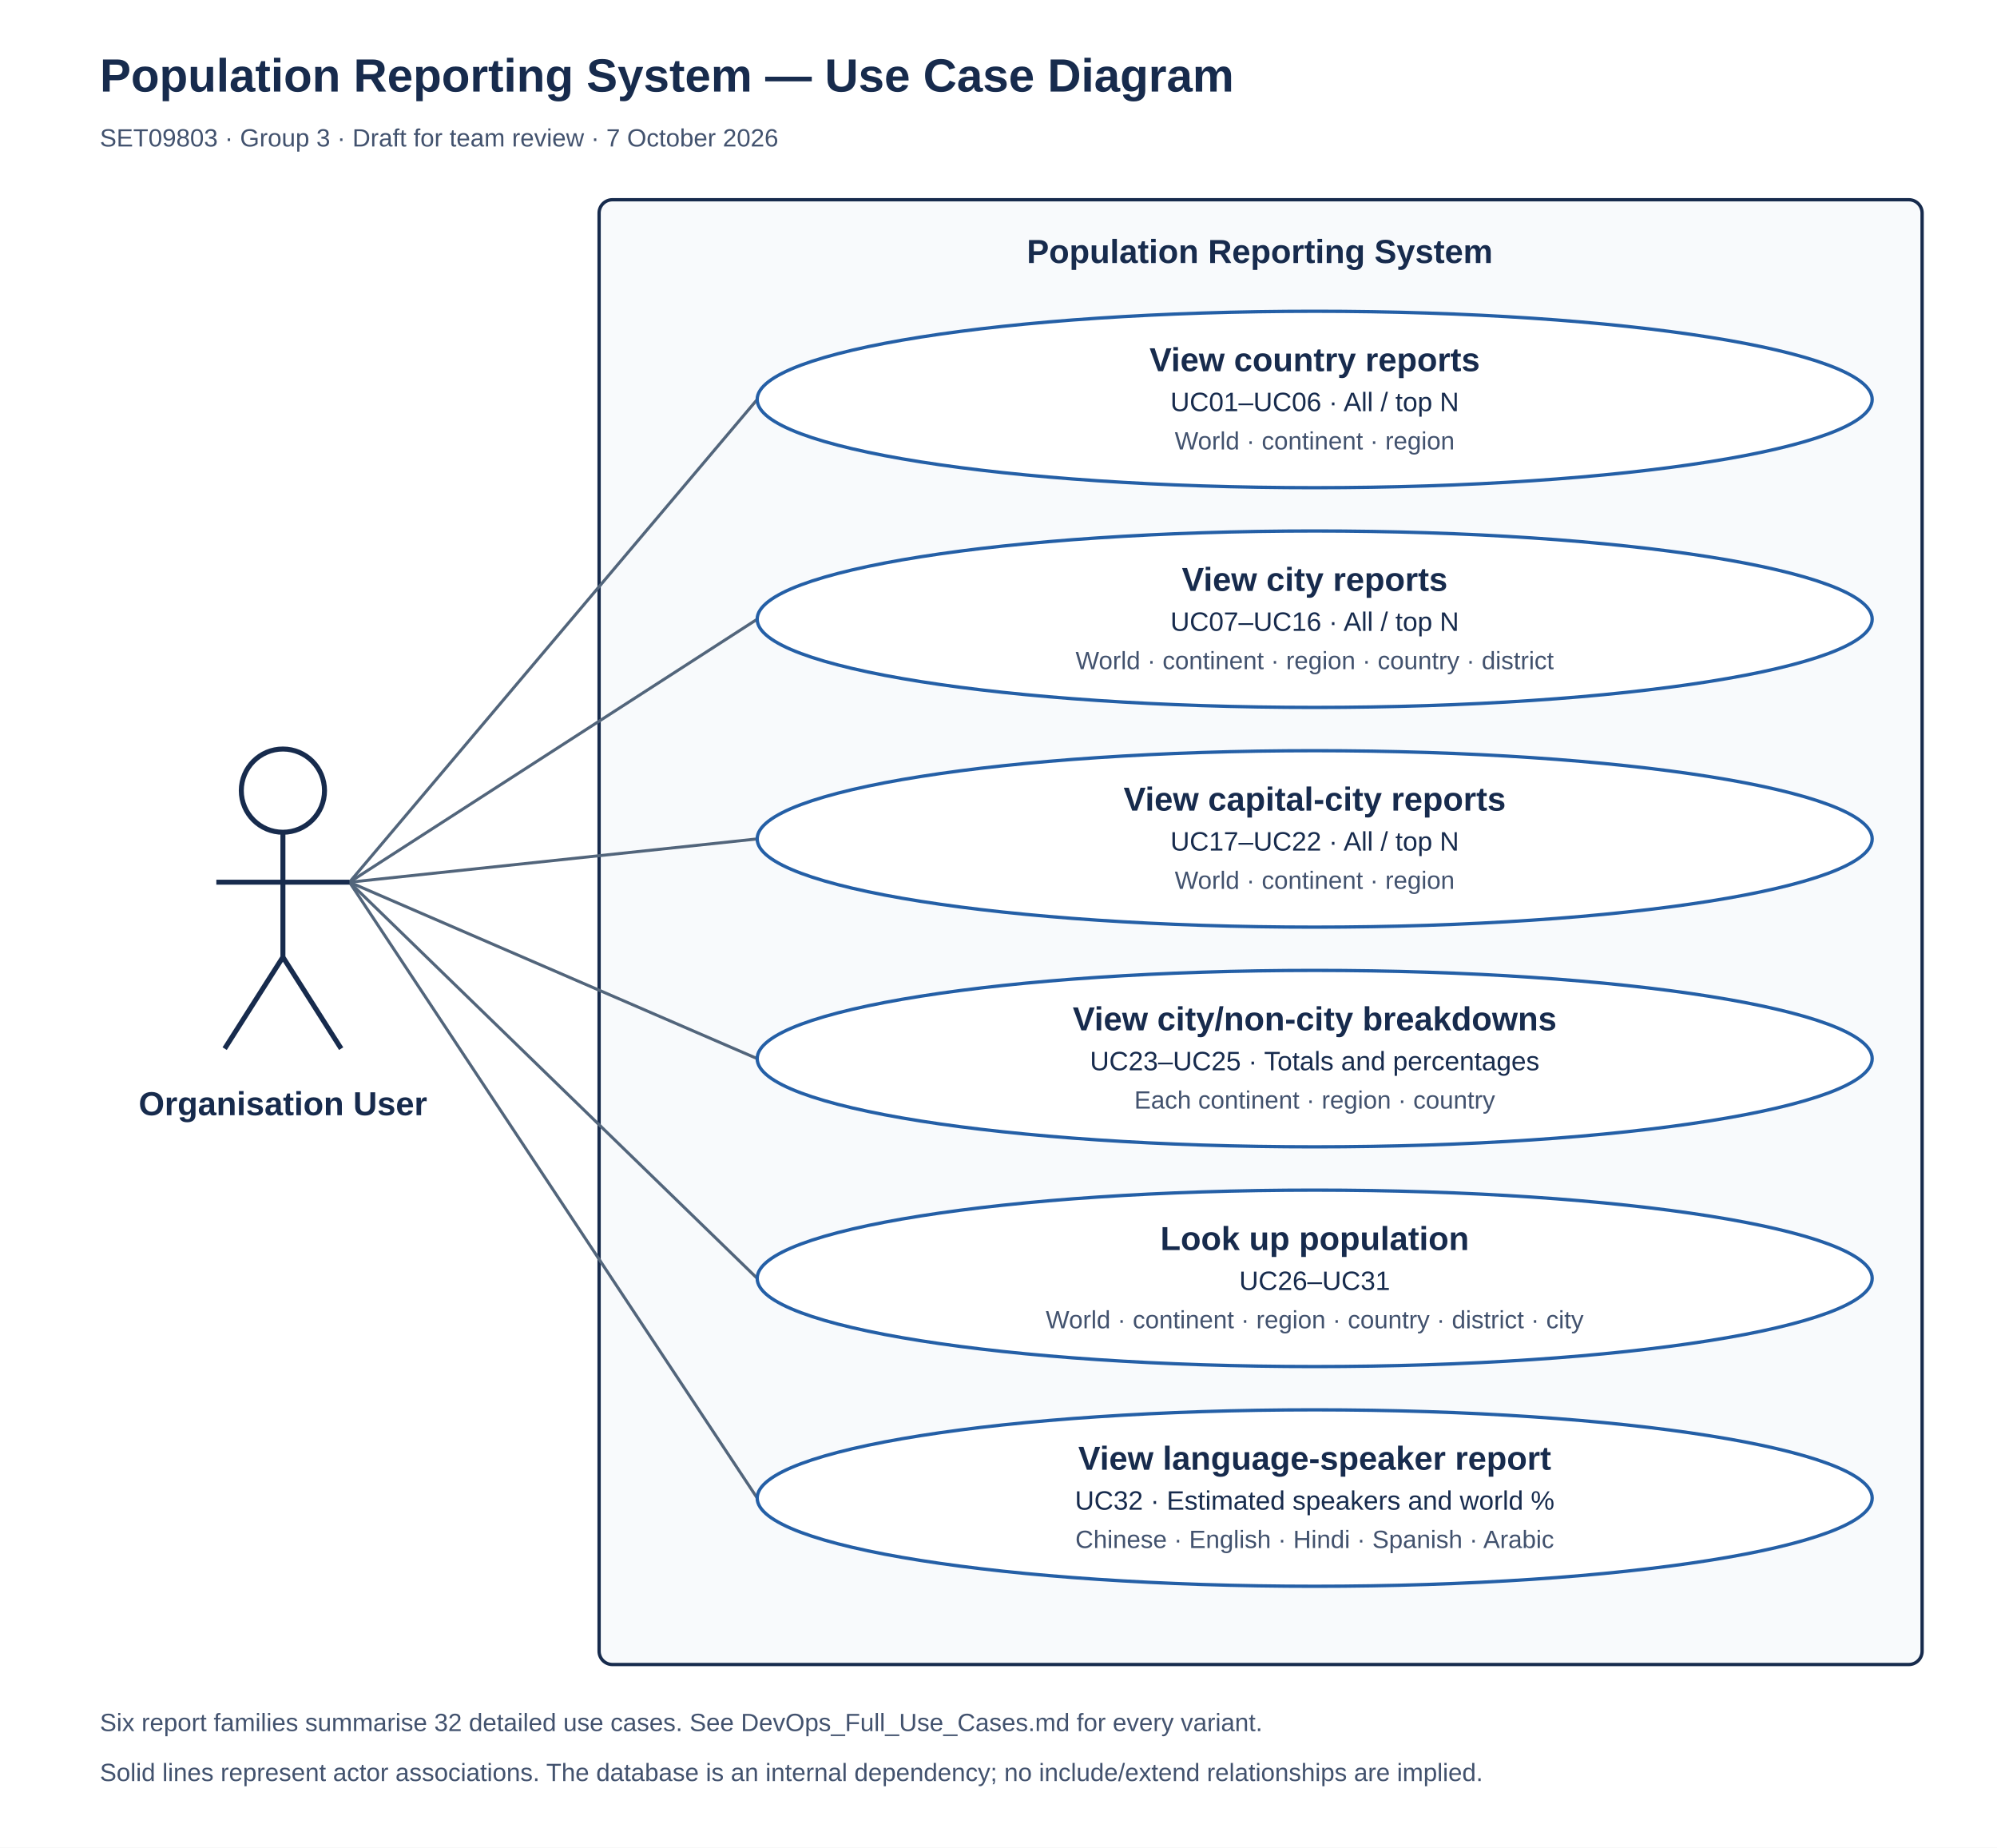
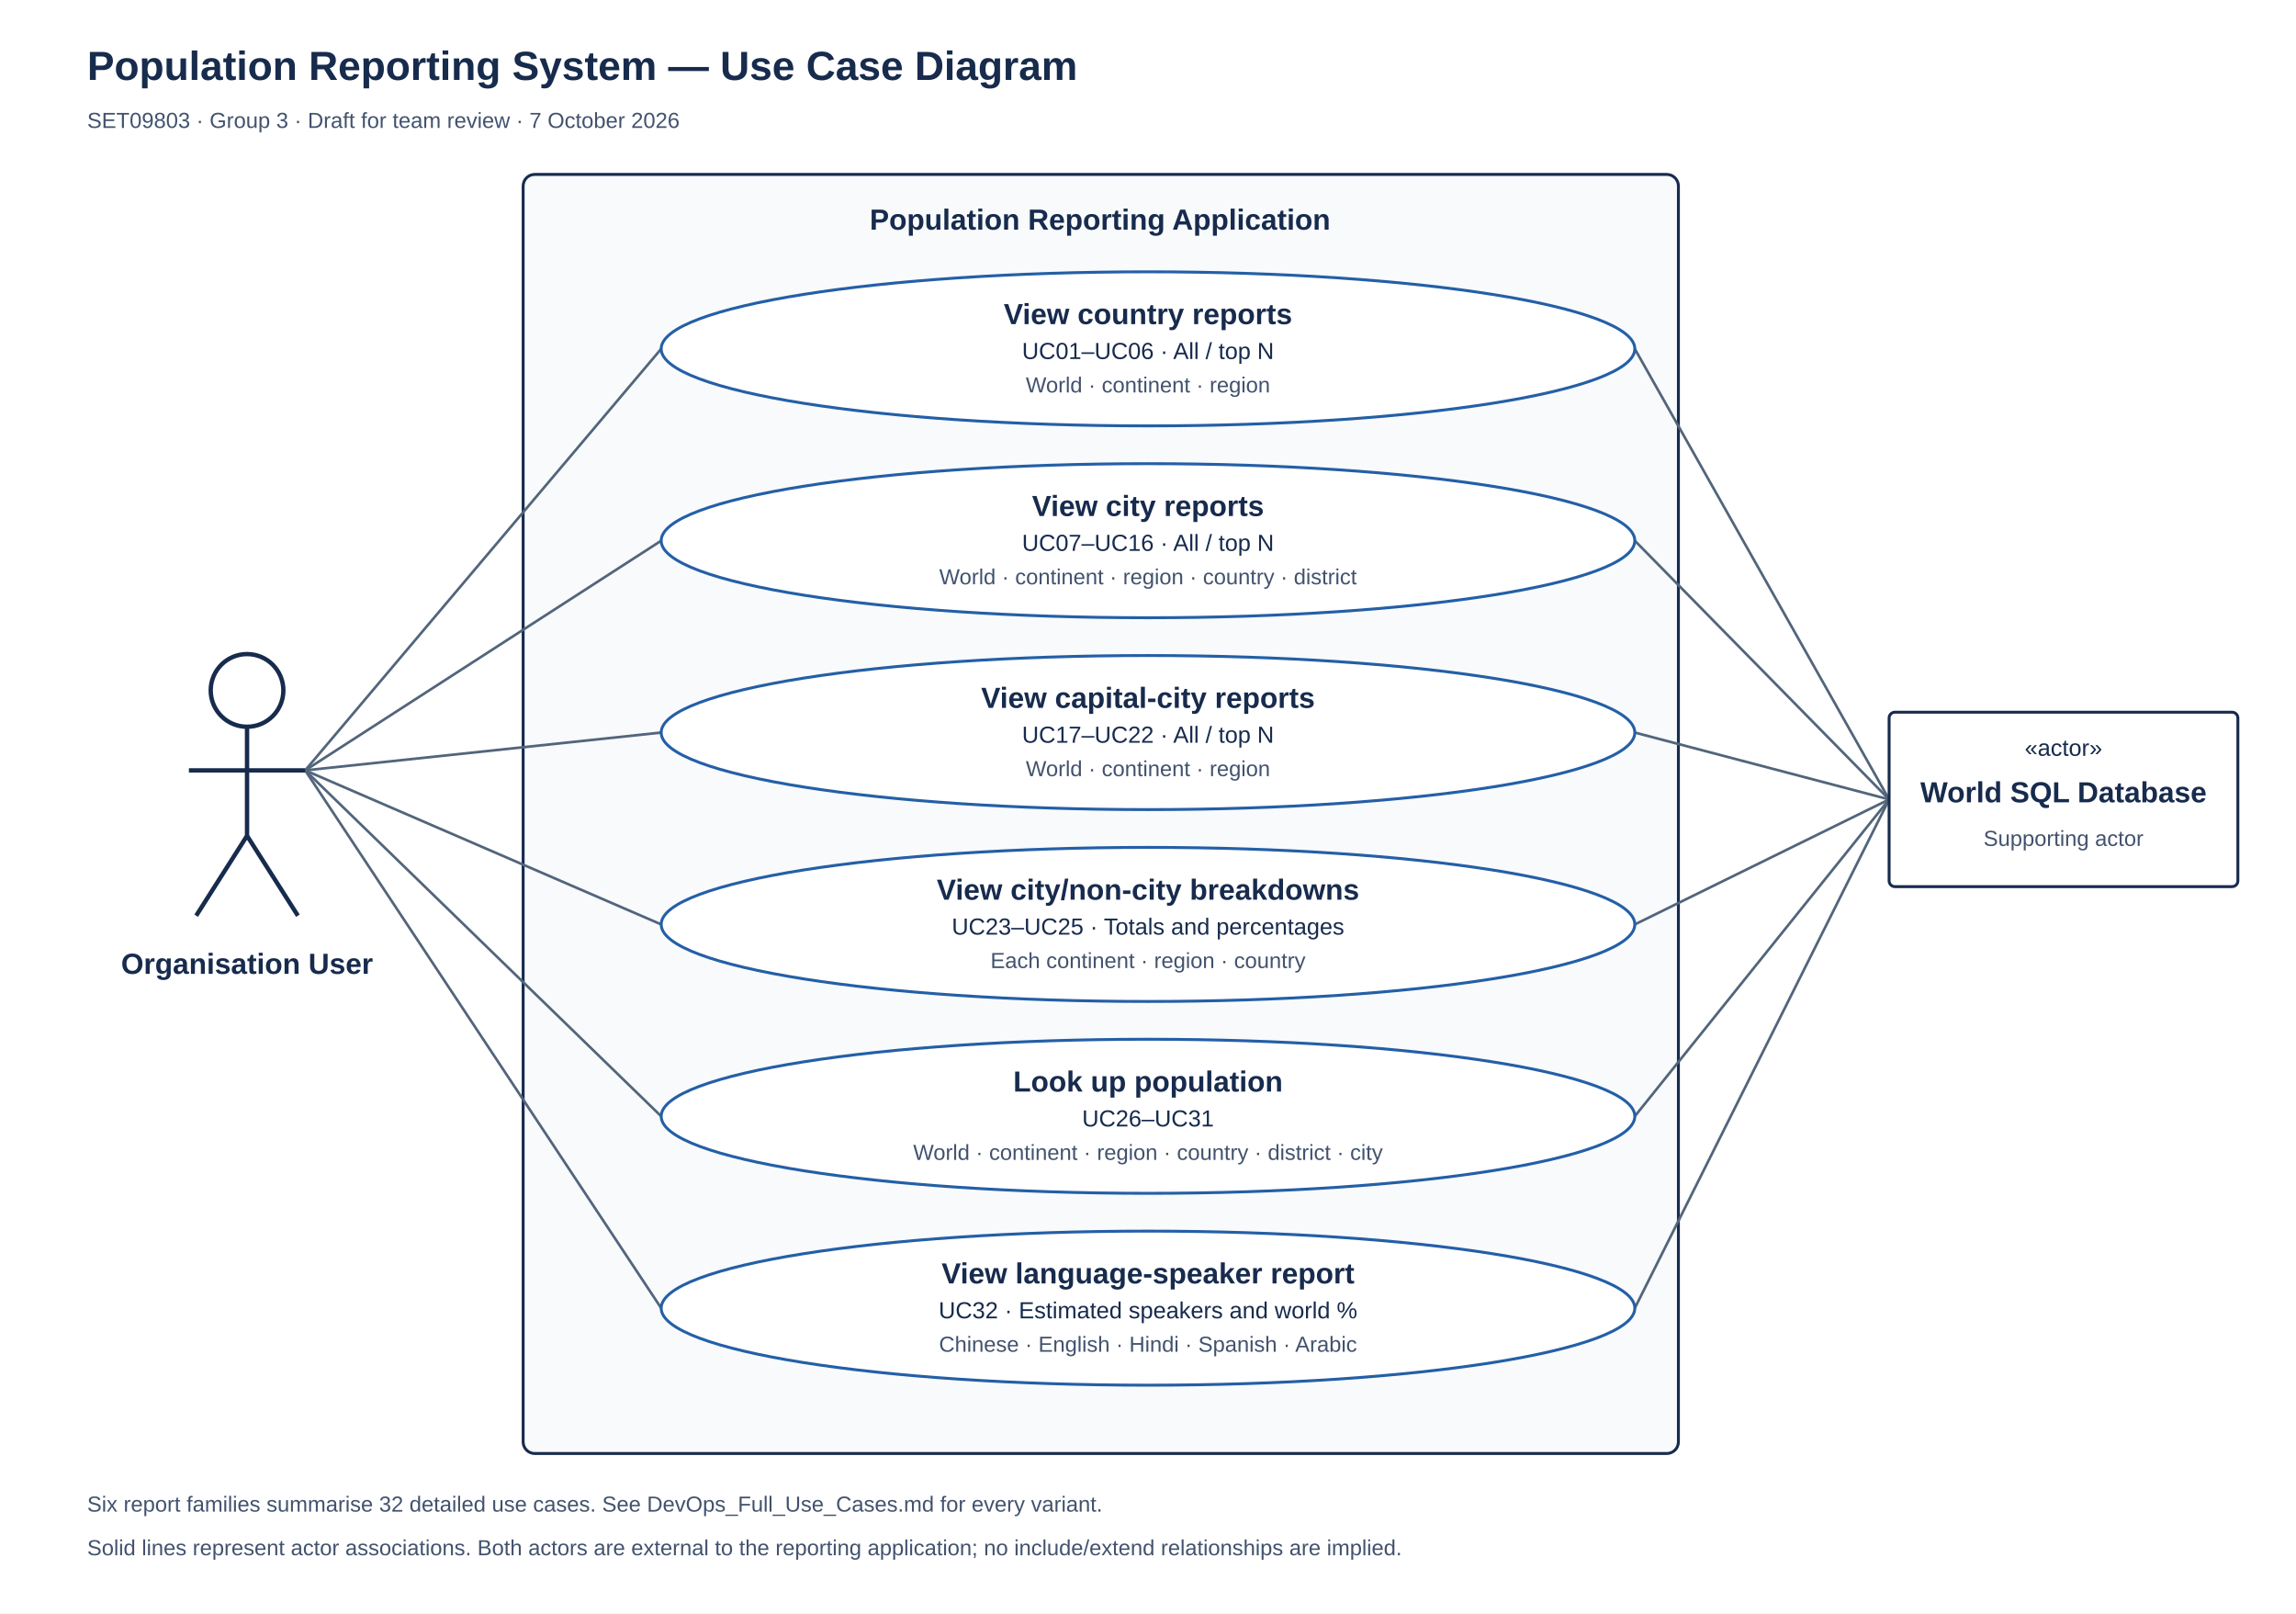
- <svg xmlns="http://www.w3.org/2000/svg" width="1200" height="1110" viewBox="0 0 1200 1110">
-   <rect width="1200" height="1110" fill="#ffffff" />
+ <svg xmlns="http://www.w3.org/2000/svg" width="1580" height="1110" viewBox="0 0 1580 1110">
+   <rect width="1580" height="1110" fill="#ffffff" />
  <style>text{font-family:Arial,sans-serif;fill:#172b4d}.title{font-size:28px;font-weight:bold}.label{font-size:20px;font-weight:bold}.detail{font-size:16px}.small{font-size:15px;fill:#42526e}</style>
  <text x="60" y="55" class="title">Population Reporting System — Use Case Diagram</text>
  <text x="60" y="88" class="small">SET09803 · Group 3 · Draft for team review · 7 October 2026</text>
  <rect x="360" y="120" width="795" height="880" rx="8" fill="#f8fafc" stroke="#172b4d" stroke-width="2" />
-   <text x="757" y="158" class="label" text-anchor="middle">Population Reporting System</text>
+   <text x="757" y="158" class="label" text-anchor="middle">Population Reporting Application</text>
  <line x1="210" y1="530" x2="455" y2="240" stroke="#52657b" stroke-width="1.8" />
  <line x1="210" y1="530" x2="455" y2="372" stroke="#52657b" stroke-width="1.8" />
  <line x1="210" y1="530" x2="455" y2="504" stroke="#52657b" stroke-width="1.8" />
  <line x1="210" y1="530" x2="455" y2="636" stroke="#52657b" stroke-width="1.8" />
  <line x1="210" y1="530" x2="455" y2="768" stroke="#52657b" stroke-width="1.8" />
  <line x1="210" y1="530" x2="455" y2="900" stroke="#52657b" stroke-width="1.8" />
+   <line x1="1300" y1="550" x2="1125" y2="240" stroke="#52657b" stroke-width="1.8" />
+   <line x1="1300" y1="550" x2="1125" y2="372" stroke="#52657b" stroke-width="1.8" />
+   <line x1="1300" y1="550" x2="1125" y2="504" stroke="#52657b" stroke-width="1.8" />
+   <line x1="1300" y1="550" x2="1125" y2="636" stroke="#52657b" stroke-width="1.8" />
+   <line x1="1300" y1="550" x2="1125" y2="768" stroke="#52657b" stroke-width="1.8" />
+   <line x1="1300" y1="550" x2="1125" y2="900" stroke="#52657b" stroke-width="1.8" />
+   <rect x="1300" y="490" width="240" height="120" rx="4" fill="white" stroke="#172b4d" stroke-width="2" />
+   <text x="1420" y="520" text-anchor="middle" class="detail">«actor»</text>
+   <text x="1420" y="552" text-anchor="middle" class="label">World SQL Database</text>
+   <text x="1420" y="582" text-anchor="middle" class="small">Supporting actor</text>
  <circle cx="170" cy="475" r="25" fill="white" stroke="#172b4d" stroke-width="3" />
  <path d="M170 500 V575 M130 530 H210 M170 575 L135 630 M170 575 L205 630" fill="none" stroke="#172b4d" stroke-width="3" />
  <text x="170" y="670" text-anchor="middle" class="label">Organisation User</text>
  <ellipse cx="790" cy="240" rx="335" ry="53" fill="white" stroke="#245fa6" stroke-width="2" />
  <text x="790" y="223" text-anchor="middle" class="label">View country reports</text>
  <text x="790" y="247" text-anchor="middle" class="detail">UC01–UC06 · All / top N</text>
  <text x="790" y="270" text-anchor="middle" class="small">World · continent · region</text>
  <ellipse cx="790" cy="372" rx="335" ry="53" fill="white" stroke="#245fa6" stroke-width="2" />
  <text x="790" y="355" text-anchor="middle" class="label">View city reports</text>
  <text x="790" y="379" text-anchor="middle" class="detail">UC07–UC16 · All / top N</text>
  <text x="790" y="402" text-anchor="middle" class="small">World · continent · region · country · district</text>
  <ellipse cx="790" cy="504" rx="335" ry="53" fill="white" stroke="#245fa6" stroke-width="2" />
  <text x="790" y="487" text-anchor="middle" class="label">View capital-city reports</text>
  <text x="790" y="511" text-anchor="middle" class="detail">UC17–UC22 · All / top N</text>
  <text x="790" y="534" text-anchor="middle" class="small">World · continent · region</text>
  <ellipse cx="790" cy="636" rx="335" ry="53" fill="white" stroke="#245fa6" stroke-width="2" />
  <text x="790" y="619" text-anchor="middle" class="label">View city/non-city breakdowns</text>
  <text x="790" y="643" text-anchor="middle" class="detail">UC23–UC25 · Totals and percentages</text>
  <text x="790" y="666" text-anchor="middle" class="small">Each continent · region · country</text>
  <ellipse cx="790" cy="768" rx="335" ry="53" fill="white" stroke="#245fa6" stroke-width="2" />
  <text x="790" y="751" text-anchor="middle" class="label">Look up population</text>
  <text x="790" y="775" text-anchor="middle" class="detail">UC26–UC31</text>
  <text x="790" y="798" text-anchor="middle" class="small">World · continent · region · country · district · city</text>
  <ellipse cx="790" cy="900" rx="335" ry="53" fill="white" stroke="#245fa6" stroke-width="2" />
  <text x="790" y="883" text-anchor="middle" class="label">View language-speaker report</text>
  <text x="790" y="907" text-anchor="middle" class="detail">UC32 · Estimated speakers and world %</text>
  <text x="790" y="930" text-anchor="middle" class="small">Chinese · English · Hindi · Spanish · Arabic</text>
  <text x="60" y="1040" class="small">Six report families summarise 32 detailed use cases. See DevOps_Full_Use_Cases.md for every variant.</text>
-   <text x="60" y="1070" class="small">Solid lines represent actor associations. The database is an internal dependency; no include/extend relationships are implied.</text>
+   <text x="60" y="1070" class="small">Solid lines represent actor associations. Both actors are external to the reporting application; no include/extend relationships are implied.</text>
</svg>
